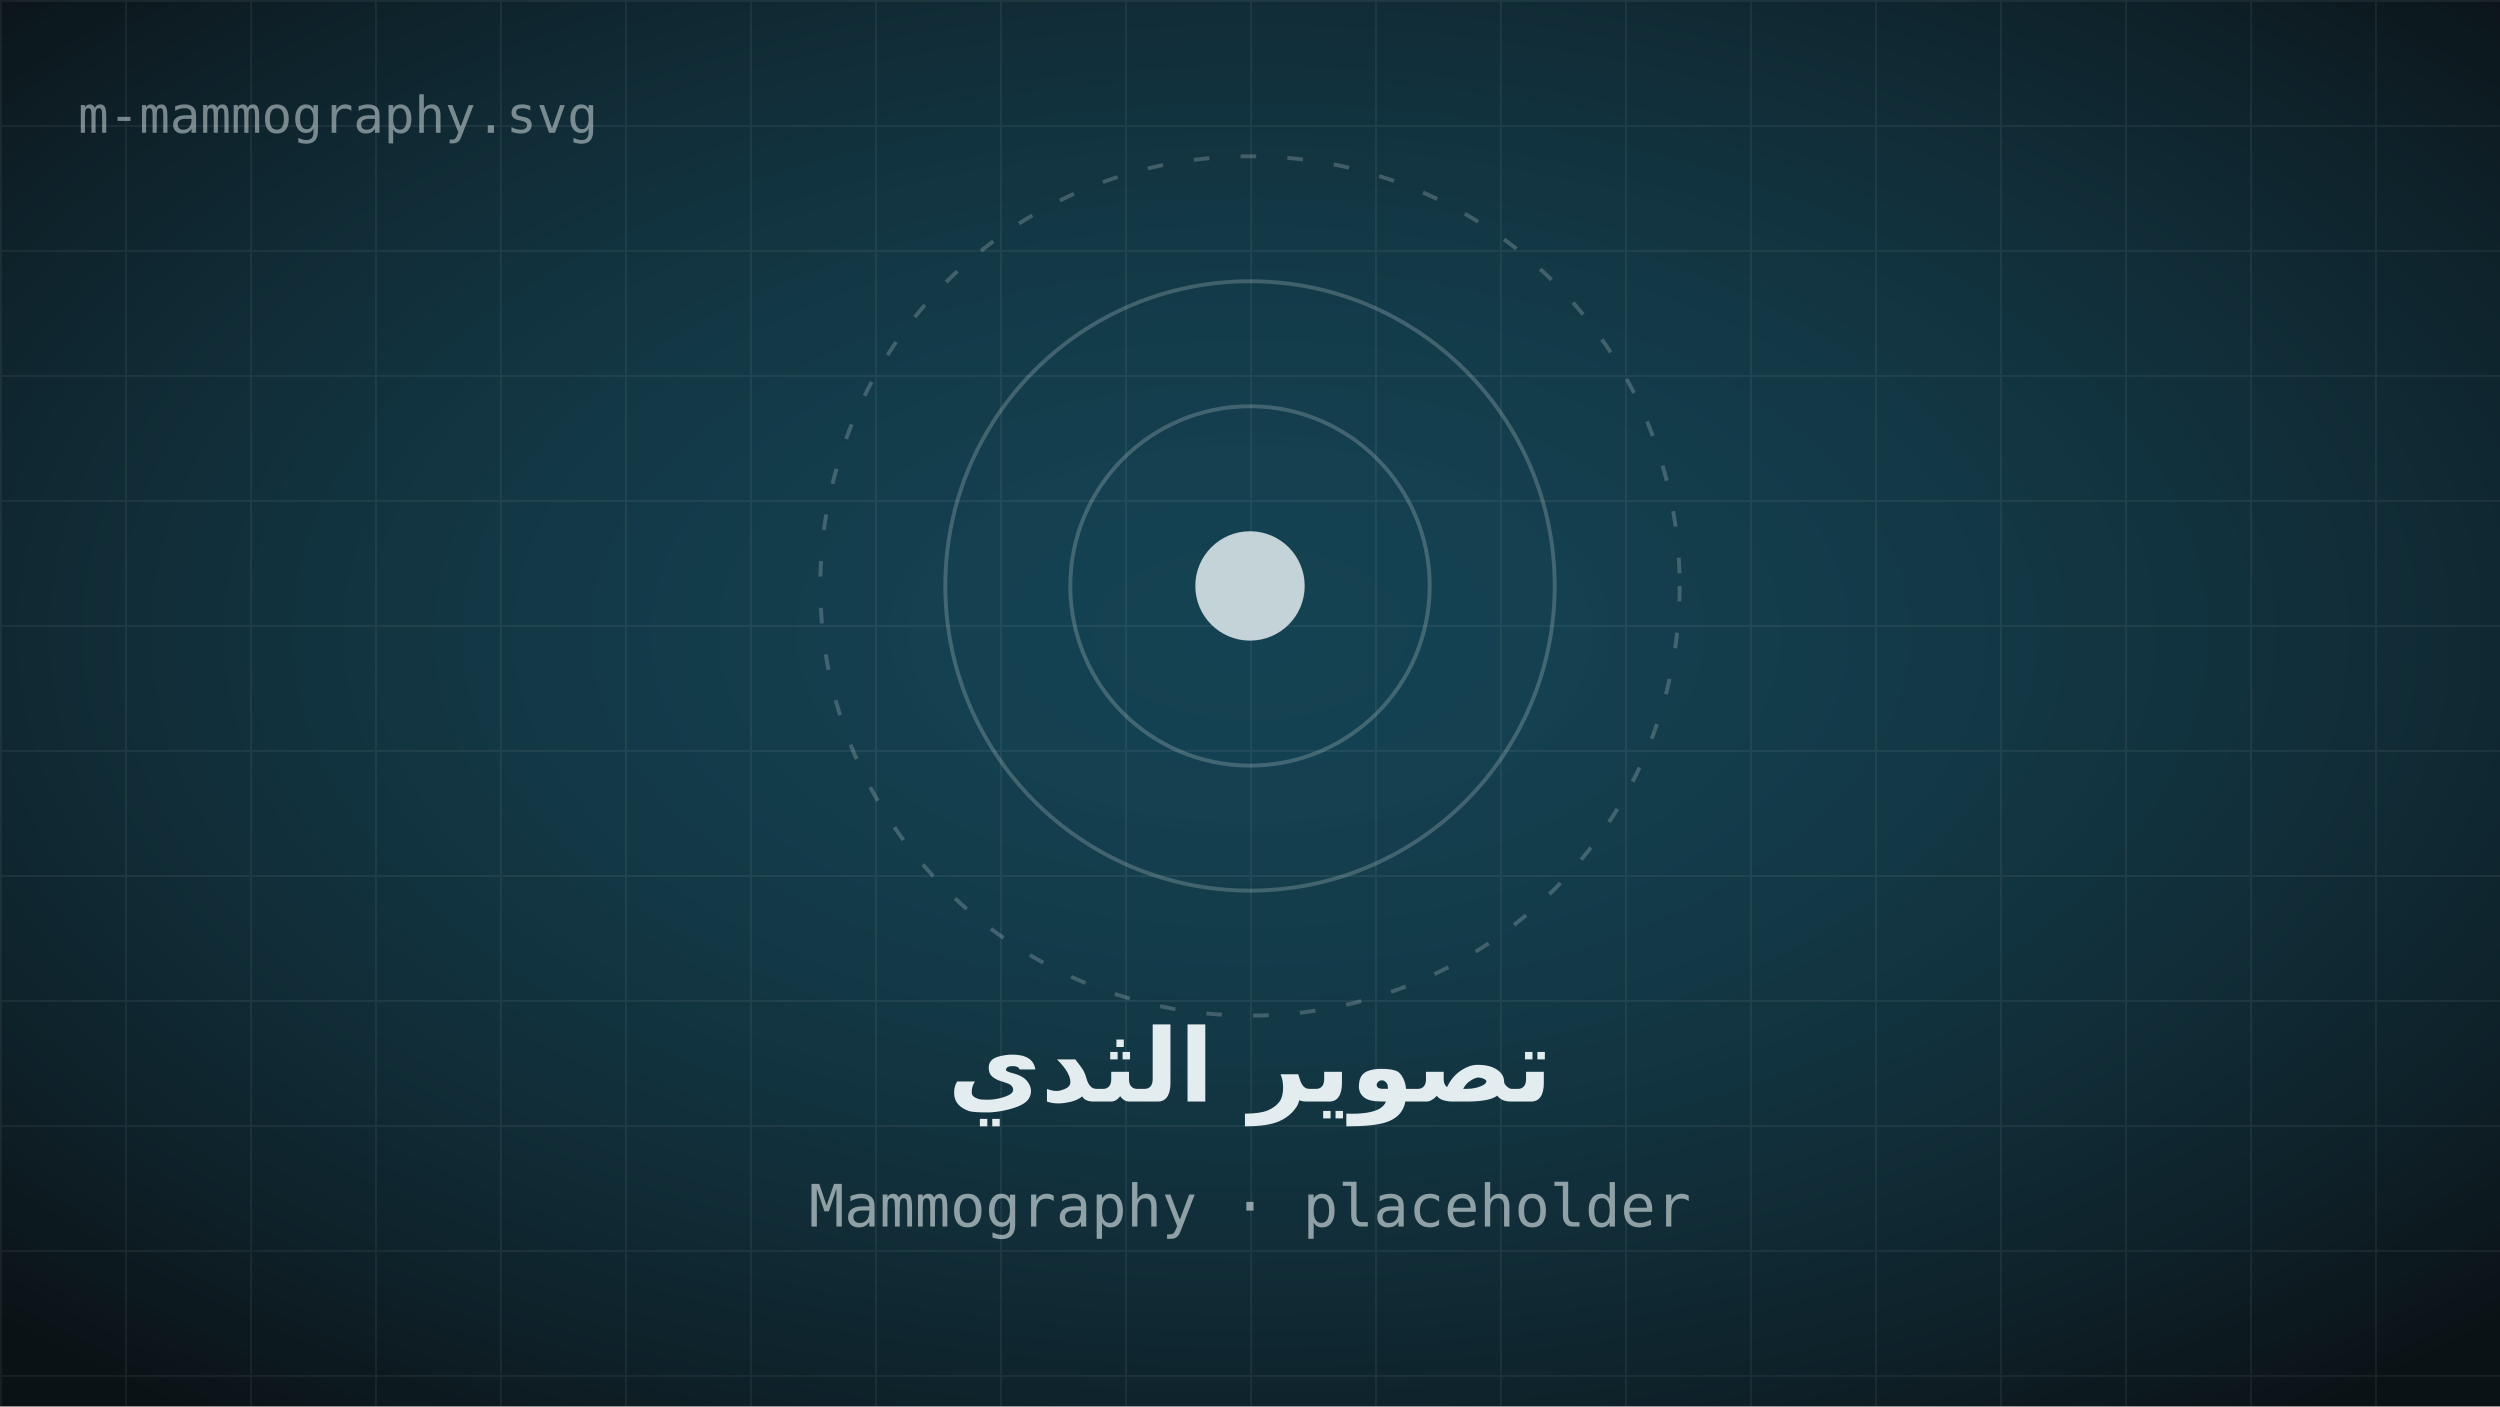
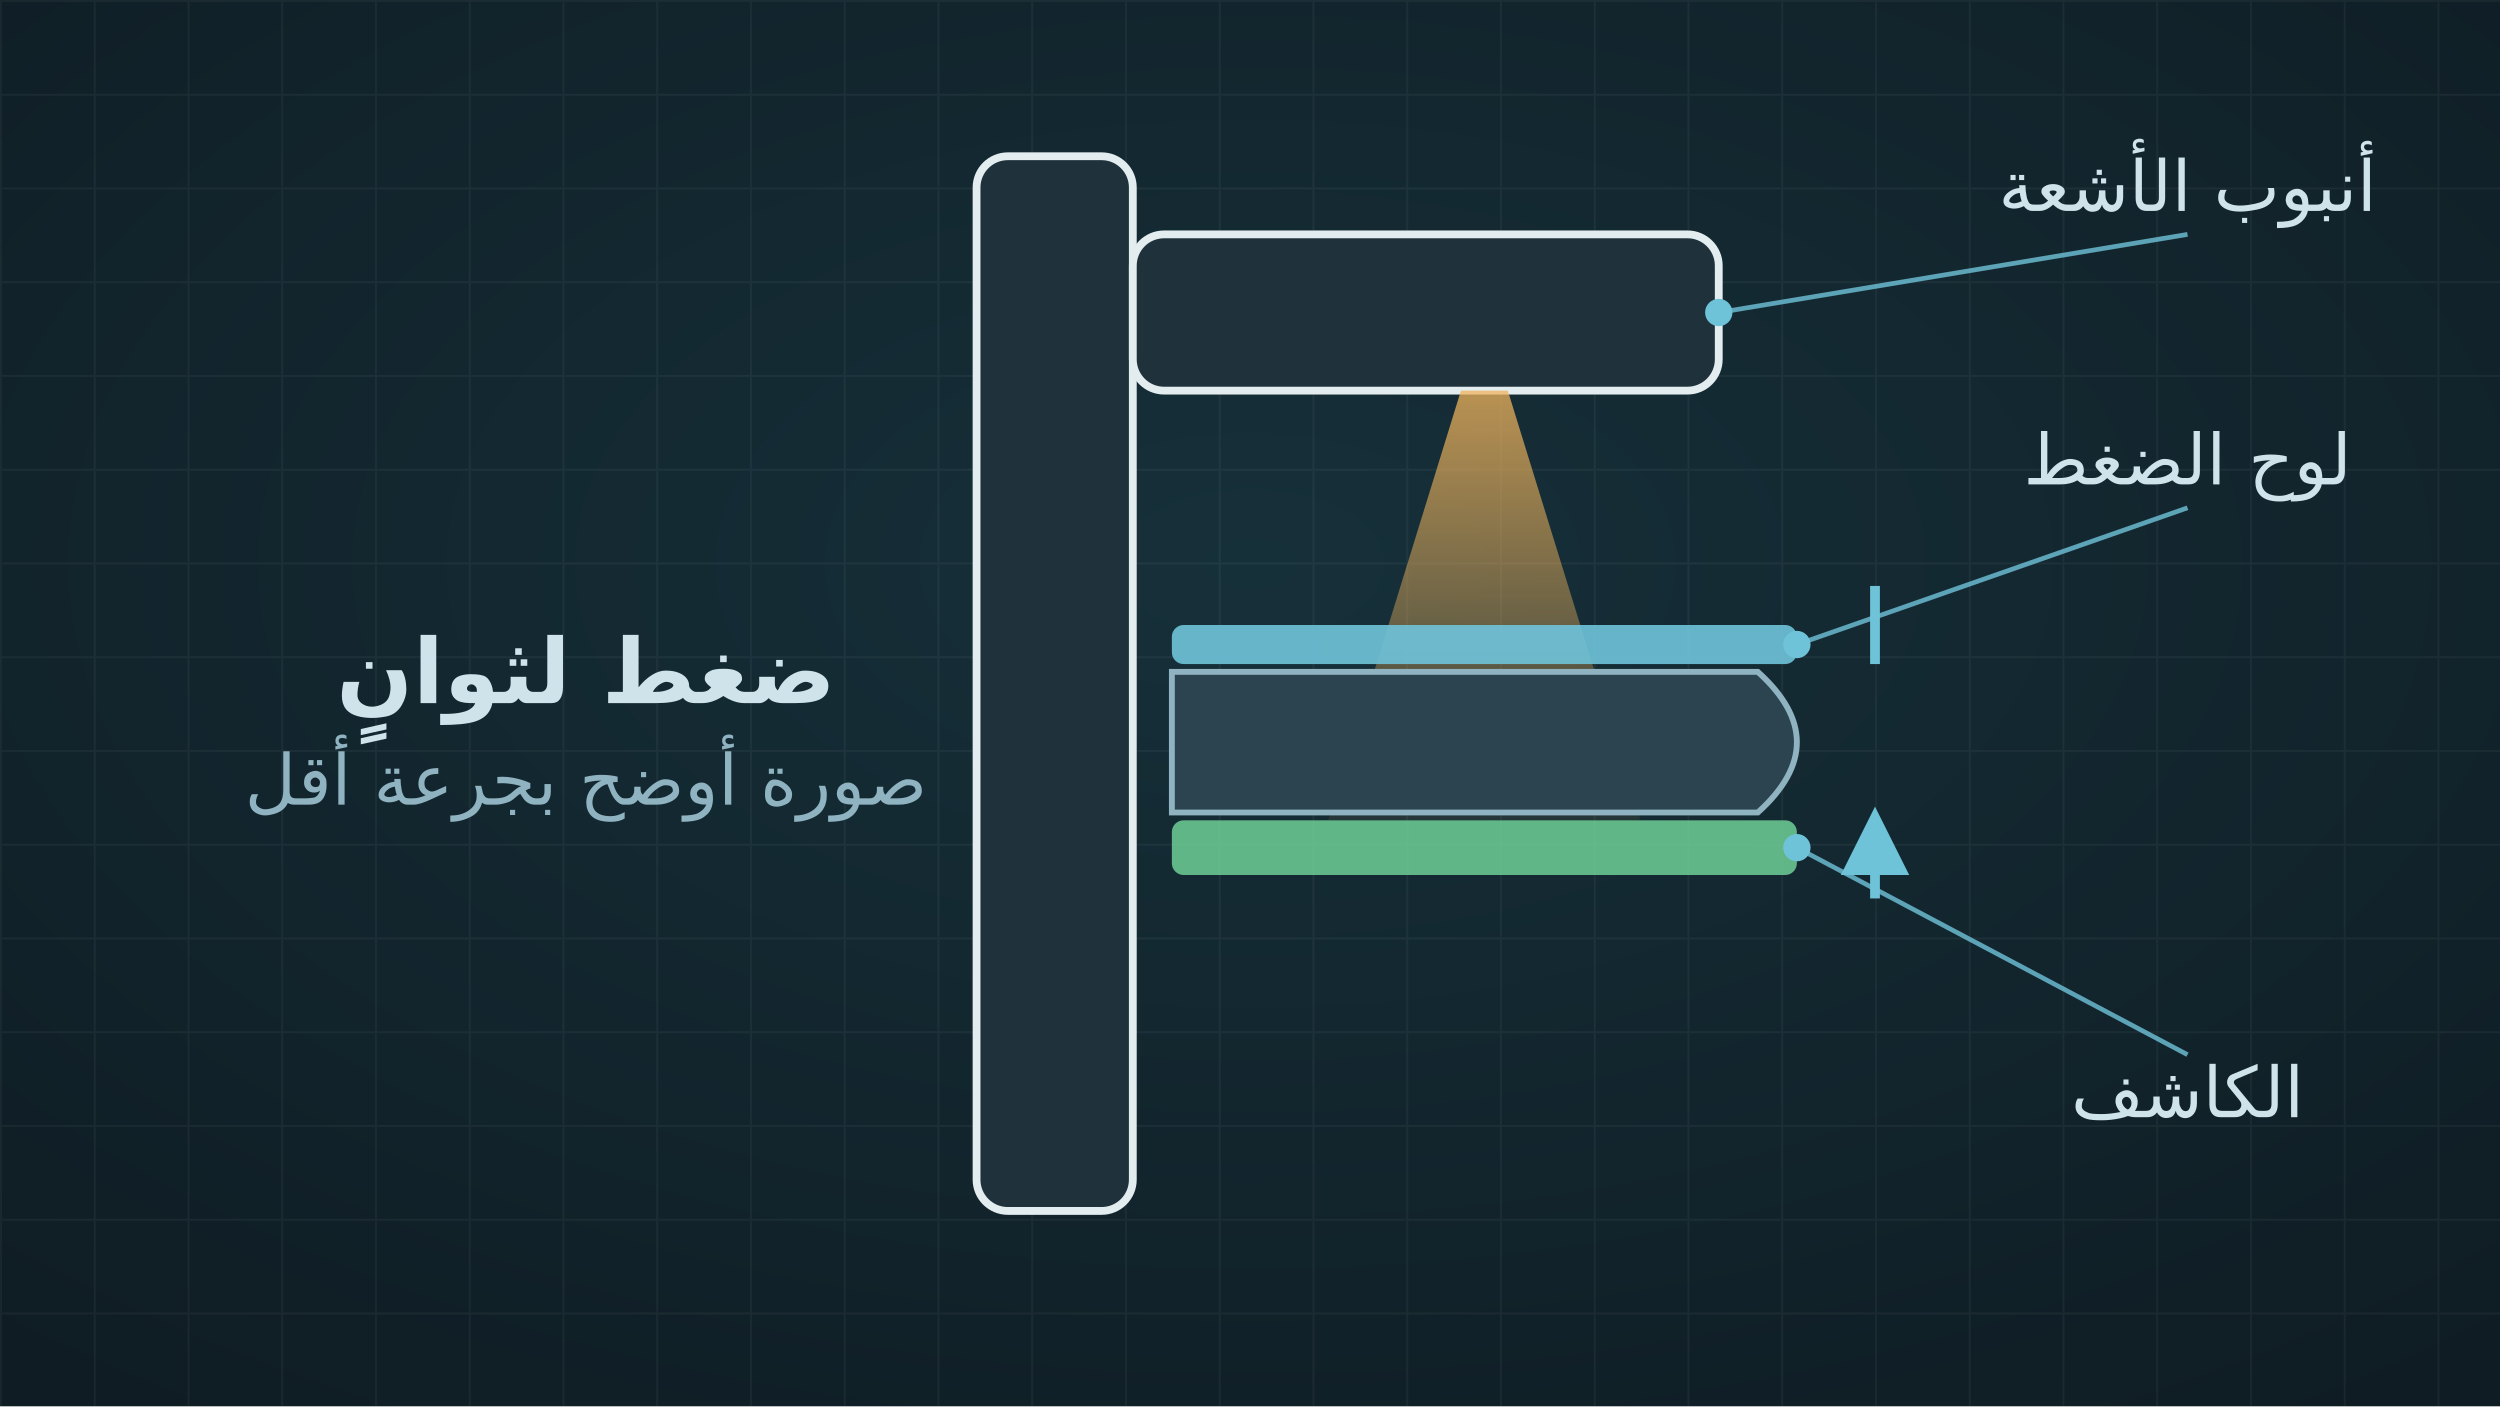
- <svg xmlns="http://www.w3.org/2000/svg" viewBox="0 0 640 360" width="640" height="360">
+ <svg xmlns="http://www.w3.org/2000/svg" viewBox="0 0 640 360" width="640" height="360" role="img" aria-label="تصوير الثدي">
  <defs>
-     <radialGradient id="g" cx="50%" cy="45%" r="70%">
-       <stop offset="0" stop-color="#1d6a84" stop-opacity=".55" />
-       <stop offset="1" stop-color="#0b1216" />
+     <radialGradient id="bgg" cx="50%" cy="40%" r="75%">
+       <stop offset="0" stop-color="#16303a" />
+       <stop offset="1" stop-color="#0f1c23" />
    </radialGradient>
-     <pattern id="p" width="32" height="32" patternUnits="userSpaceOnUse">
-       <path d="M32 0H0V32" fill="none" stroke="#ffffff" stroke-opacity=".06" />
+     <pattern id="grid" width="24" height="24" patternUnits="userSpaceOnUse">
+       <path d="M24 0H0V24" fill="none" stroke="#ffffff" stroke-opacity=".045" />
    </pattern>
+     <linearGradient id="beam" x1="0" y1="0" x2="0" y2="1">
+       <stop offset="0" stop-color="#f0b45c" stop-opacity=".75" />
+       <stop offset="1" stop-color="#f0b45c" stop-opacity=".08" />
+     </linearGradient>
+     <filter id="glow" x="-50%" y="-50%" width="200%" height="200%">
+       <feGaussianBlur stdDeviation="4" result="b" />
+       <feMerge>
+         <feMergeNode in="b" />
+         <feMergeNode in="SourceGraphic" />
+       </feMerge>
+     </filter>
+     <filter id="soft">
+       <feGaussianBlur stdDeviation="1.2" />
+     </filter>
+     <marker id="arr" viewBox="0 0 10 10" refX="8" refY="5" markerWidth="7" markerHeight="7" orient="auto-start-reverse">
+       <path d="M0 0L10 5L0 10z" fill="#6fc3d9" />
+     </marker>
  </defs>
-   <rect width="640" height="360" fill="#0b1216" />
-   <rect width="640" height="360" fill="url(#g)" />
-   <rect width="640" height="360" fill="url(#p)" />
-   <g fill="none" stroke="#e3ecef" stroke-opacity=".22">
-     <circle cx="320" cy="150" r="46" />
-     <circle cx="320" cy="150" r="78" />
-     <circle cx="320" cy="150" r="110" stroke-dasharray="4 8" />
-   </g>
-   <circle cx="320" cy="150" r="14" fill="#e3ecef" fill-opacity=".85" />
-   <text x="320" y="282" text-anchor="middle" font-family="Tahoma, 'IBM Plex Sans Arabic', sans-serif" font-size="26" font-weight="600" fill="#e3ecef" direction="rtl">تصوير الثدي</text>
-   <text x="320" y="314" text-anchor="middle" font-family="Menlo, monospace" font-size="15" fill="#e3ecef" fill-opacity=".6">Mammography · placeholder</text>
-   <text x="20" y="34" font-family="Menlo, monospace" font-size="13" fill="#e3ecef" fill-opacity=".5">m-mammography.svg</text>
+   <rect width="640" height="360" fill="url(#bgg)" />
+   <rect width="640" height="360" fill="url(#grid)" />
+   <rect x="250" y="40" width="40" height="270" rx="8" fill="#1f323c" stroke="#e3ecef" stroke-width="2" />
+   <rect x="290" y="60" width="150" height="40" rx="8" fill="#1f323c" stroke="#e3ecef" stroke-width="2" />
+   <path d="M374 100L386 100L420 210L340 210z" fill="url(#beam)" />
+   <rect x="300" y="160" width="160" height="10" rx="3" fill="#6fc3d9" fill-opacity=".9" />
+   <path d="M300 172H450Q470 190 450 208H300z" fill="#2c4350" stroke="#8fb3c0" stroke-width="1.5" />
+   <rect x="300" y="210" width="160" height="14" rx="3" fill="#6fcf97" fill-opacity=".85" />
+   <path d="M480 150v20M480 230v-20" stroke="#6fc3d9" stroke-width="2.5" marker-end="url(#arr)" />
+   <circle cx="440" cy="80" r="3.5" fill="#6fc3d9" />
+   <path d="M440 80L560 60" stroke="#6fc3d9" stroke-width="1.2" stroke-opacity=".8" />
+   <text x="560" y="54" font-family="Tajawal, Tahoma, Arial, sans-serif" font-size="18" font-weight="500" fill="#cfe3ea" text-anchor="middle" direction="rtl">أنبوب الأشعة</text>
+   <circle cx="460" cy="165" r="3.5" fill="#6fc3d9" />
+   <path d="M460 165L560 130" stroke="#6fc3d9" stroke-width="1.2" stroke-opacity=".8" />
+   <text x="560" y="124" font-family="Tajawal, Tahoma, Arial, sans-serif" font-size="18" font-weight="500" fill="#cfe3ea" text-anchor="middle" direction="rtl">لوح الضغط</text>
+   <circle cx="460" cy="217" r="3.5" fill="#6fc3d9" />
+   <path d="M460 217L560 270" stroke="#6fc3d9" stroke-width="1.2" stroke-opacity=".8" />
+   <text x="560" y="286" font-family="Tajawal, Tahoma, Arial, sans-serif" font-size="18" font-weight="500" fill="#cfe3ea" text-anchor="middle" direction="rtl">الكاشف</text>
+   <text x="150" y="180" font-family="Tajawal, Tahoma, Arial, sans-serif" font-size="23" font-weight="700" fill="#cfe3ea" text-anchor="middle" direction="rtl">ضغط لثوانٍ</text>
+   <text x="150" y="206" font-family="Tajawal, Tahoma, Arial, sans-serif" font-size="18" font-weight="500" fill="#8fb3c0" text-anchor="middle" direction="rtl">صورة أوضح بجرعة أقل</text>
</svg>
